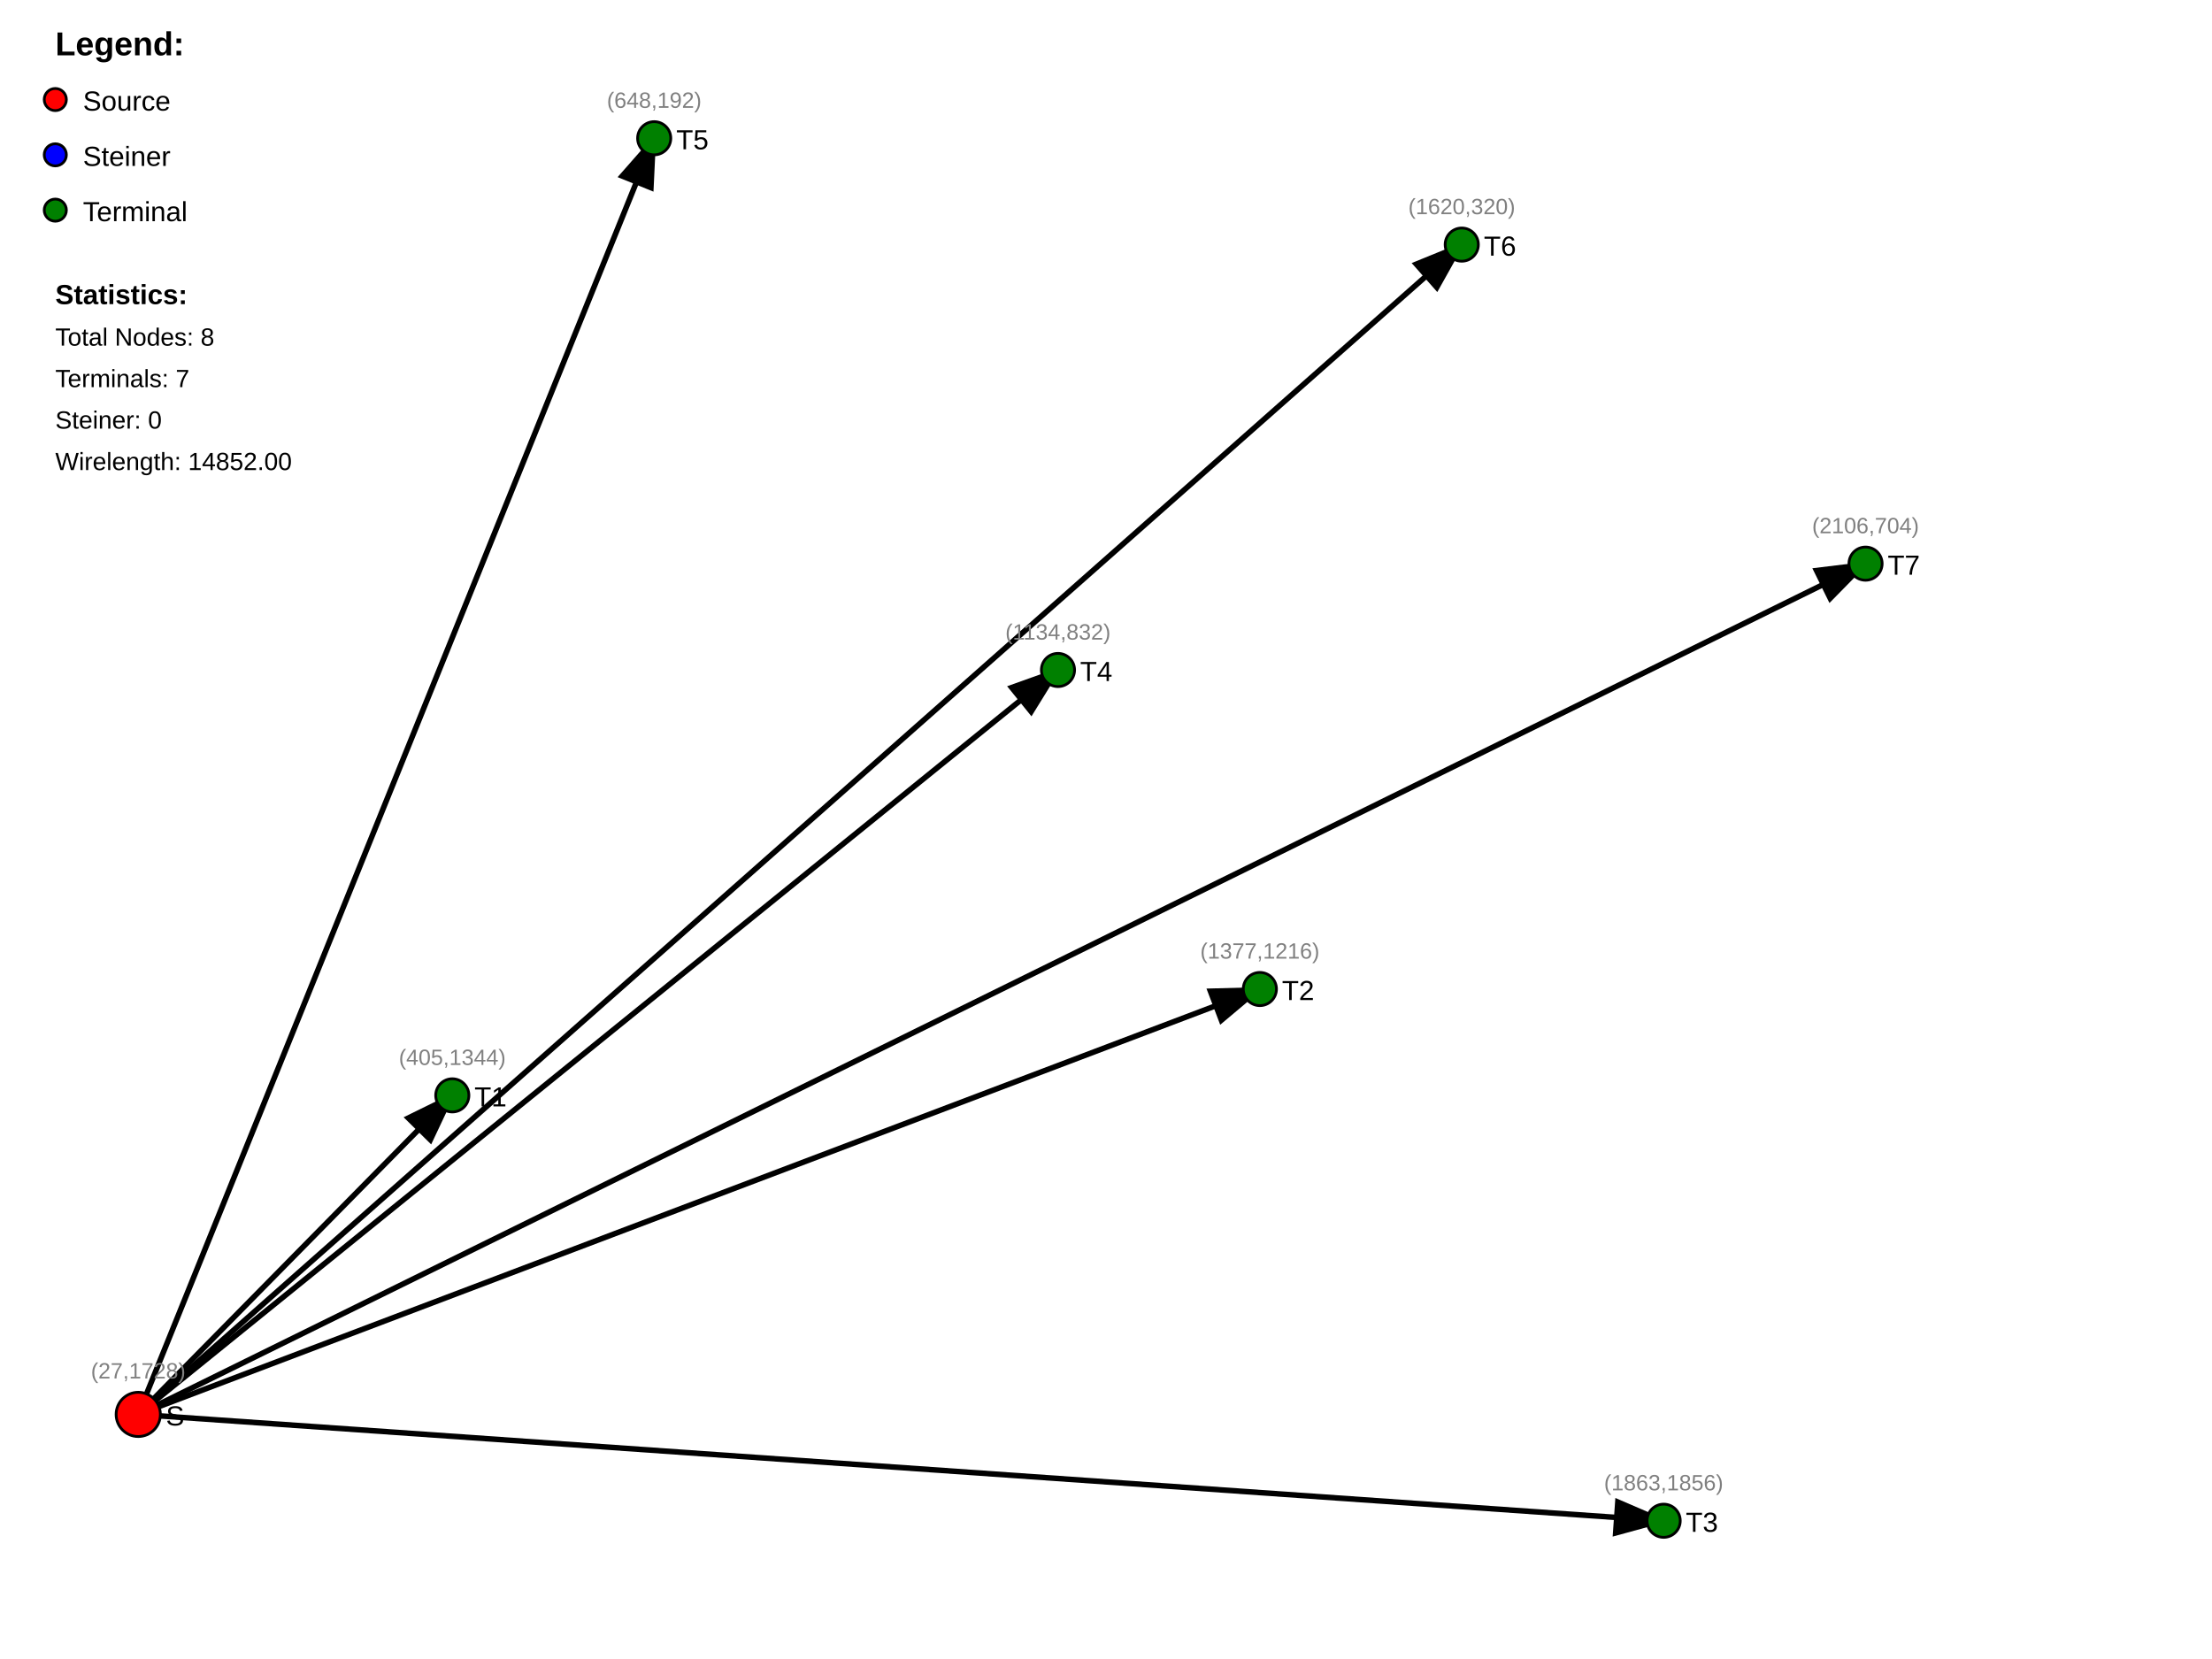
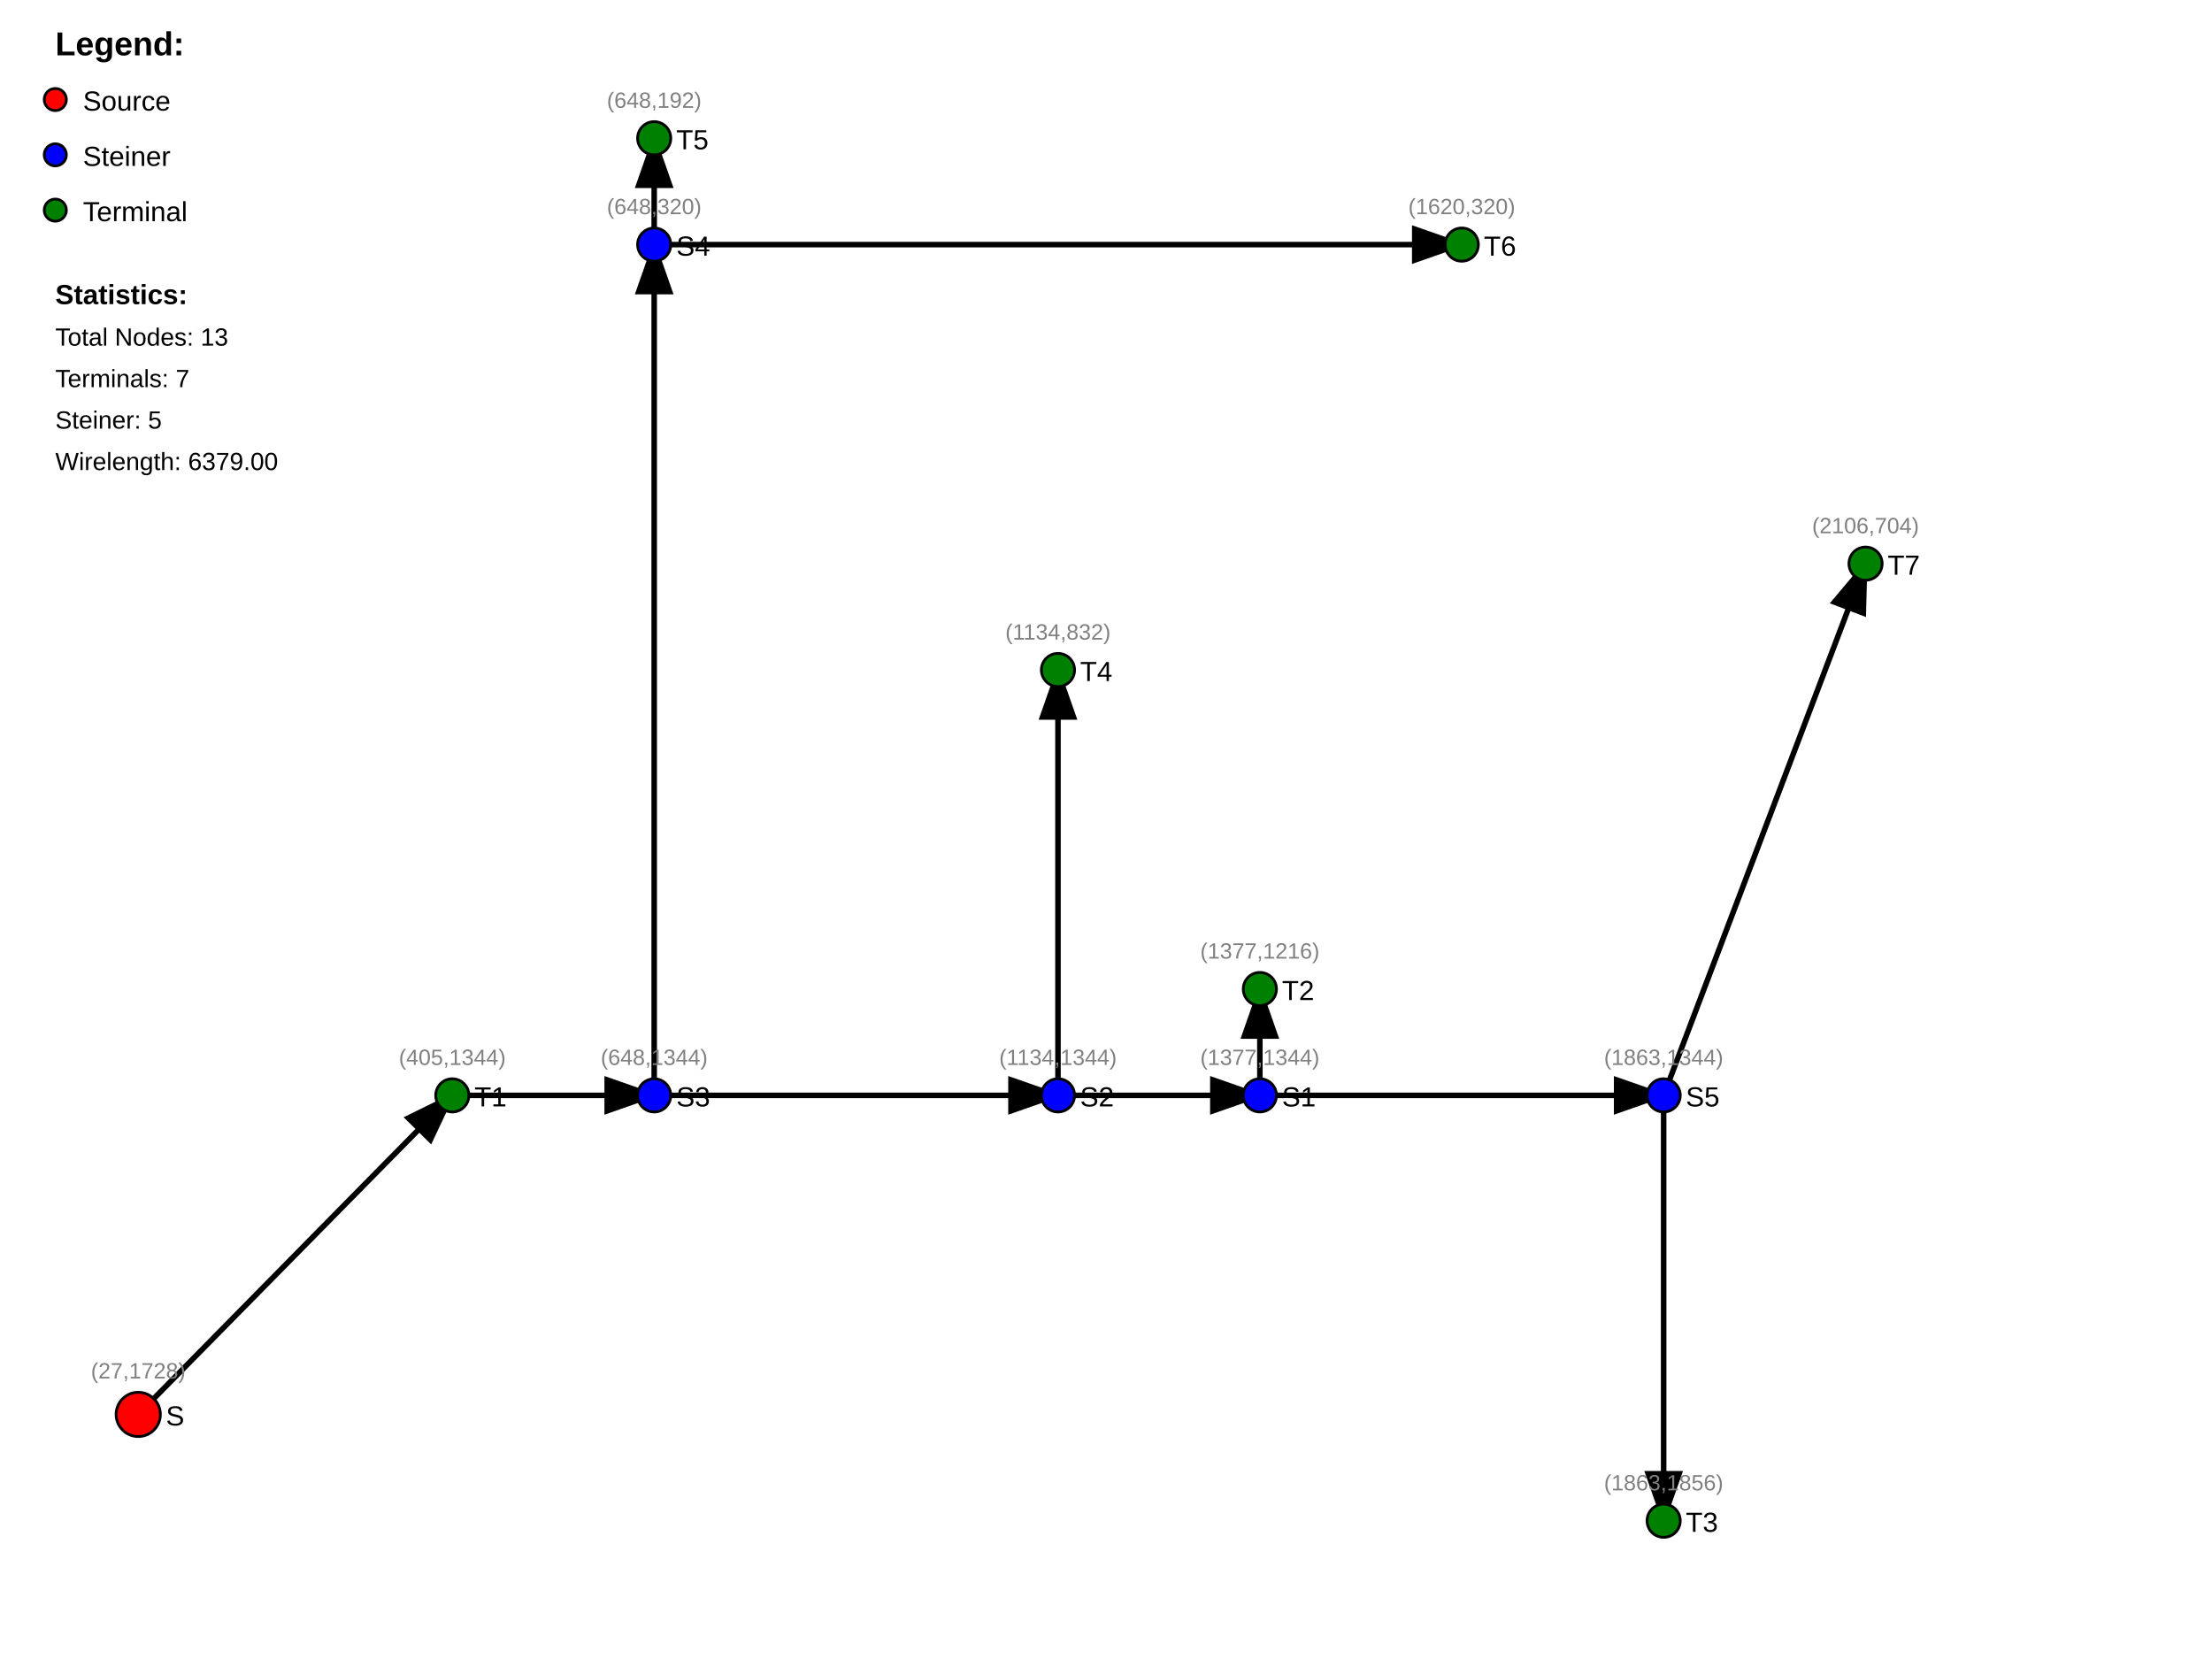
<svg xmlns="http://www.w3.org/2000/svg" width="800" height="600">
  <rect width="100%" height="100%" fill="white" />
  <defs>
    <marker id="arrowhead" markerWidth="10" markerHeight="7" refX="9" refY="3.5" orient="auto">
      <polygon points="0 0, 10 3.5, 0 7" fill="black" />
    </marker>
  </defs>
  <line x1="50.0" y1="511.538" x2="163.582" y2="396.154" stroke="black" stroke-width="2" marker-end="url(#arrowhead)" />
-   <line x1="50.0" y1="511.538" x2="455.649" y2="357.692" stroke="black" stroke-width="2" marker-end="url(#arrowhead)" />
-   <line x1="50.0" y1="511.538" x2="601.683" y2="550.0" stroke="black" stroke-width="2" marker-end="url(#arrowhead)" />
-   <line x1="50.0" y1="511.538" x2="382.632" y2="242.308" stroke="black" stroke-width="2" marker-end="url(#arrowhead)" />
-   <line x1="50.0" y1="511.538" x2="236.599" y2="50.0" stroke="black" stroke-width="2" marker-end="url(#arrowhead)" />
-   <line x1="50.0" y1="511.538" x2="528.666" y2="88.462" stroke="black" stroke-width="2" marker-end="url(#arrowhead)" />
-   <line x1="50.0" y1="511.538" x2="674.7" y2="203.846" stroke="black" stroke-width="2" marker-end="url(#arrowhead)" />
+   <line x1="163.582" y1="396.154" x2="236.599" y2="396.154" stroke="black" stroke-width="2" marker-end="url(#arrowhead)" />
+   <line x1="236.599" y1="396.154" x2="382.632" y2="396.154" stroke="black" stroke-width="2" marker-end="url(#arrowhead)" />
+   <line x1="236.599" y1="396.154" x2="236.599" y2="88.462" stroke="black" stroke-width="2" marker-end="url(#arrowhead)" />
+   <line x1="382.632" y1="396.154" x2="455.649" y2="396.154" stroke="black" stroke-width="2" marker-end="url(#arrowhead)" />
+   <line x1="382.632" y1="396.154" x2="382.632" y2="242.308" stroke="black" stroke-width="2" marker-end="url(#arrowhead)" />
+   <line x1="455.649" y1="396.154" x2="455.649" y2="357.692" stroke="black" stroke-width="2" marker-end="url(#arrowhead)" />
+   <line x1="455.649" y1="396.154" x2="601.683" y2="396.154" stroke="black" stroke-width="2" marker-end="url(#arrowhead)" />
+   <line x1="601.683" y1="396.154" x2="601.683" y2="550.0" stroke="black" stroke-width="2" marker-end="url(#arrowhead)" />
+   <line x1="601.683" y1="396.154" x2="674.7" y2="203.846" stroke="black" stroke-width="2" marker-end="url(#arrowhead)" />
+   <line x1="236.599" y1="88.462" x2="236.599" y2="50.0" stroke="black" stroke-width="2" marker-end="url(#arrowhead)" />
+   <line x1="236.599" y1="88.462" x2="528.666" y2="88.462" stroke="black" stroke-width="2" marker-end="url(#arrowhead)" />
  <circle cx="50.0" cy="511.538" r="8" fill="red" stroke="black" stroke-width="1" />
  <text x="60.0" y="515.538" font-family="Arial" font-size="10" fill="black">S</text>
  <text x="50.0" y="498.538" font-family="Arial" font-size="8" fill="gray" text-anchor="middle">(27,1728)</text>
  <circle cx="163.582" cy="396.154" r="6" fill="green" stroke="black" stroke-width="1" />
  <text x="171.582" y="400.154" font-family="Arial" font-size="10" fill="black">T1</text>
  <text x="163.582" y="385.154" font-family="Arial" font-size="8" fill="gray" text-anchor="middle">(405,1344)</text>
  <circle cx="455.649" cy="357.692" r="6" fill="green" stroke="black" stroke-width="1" />
  <text x="463.649" y="361.692" font-family="Arial" font-size="10" fill="black">T2</text>
  <text x="455.649" y="346.692" font-family="Arial" font-size="8" fill="gray" text-anchor="middle">(1377,1216)</text>
+   <circle cx="455.649" cy="396.154" r="6" fill="blue" stroke="black" stroke-width="1" />
+   <text x="463.649" y="400.154" font-family="Arial" font-size="10" fill="black">S1</text>
+   <text x="455.649" y="385.154" font-family="Arial" font-size="8" fill="gray" text-anchor="middle">(1377,1344)</text>
  <circle cx="601.683" cy="550.0" r="6" fill="green" stroke="black" stroke-width="1" />
  <text x="609.683" y="554.0" font-family="Arial" font-size="10" fill="black">T3</text>
  <text x="601.683" y="539.0" font-family="Arial" font-size="8" fill="gray" text-anchor="middle">(1863,1856)</text>
+   <circle cx="382.632" cy="396.154" r="6" fill="blue" stroke="black" stroke-width="1" />
+   <text x="390.632" y="400.154" font-family="Arial" font-size="10" fill="black">S2</text>
+   <text x="382.632" y="385.154" font-family="Arial" font-size="8" fill="gray" text-anchor="middle">(1134,1344)</text>
  <circle cx="382.632" cy="242.308" r="6" fill="green" stroke="black" stroke-width="1" />
  <text x="390.632" y="246.308" font-family="Arial" font-size="10" fill="black">T4</text>
  <text x="382.632" y="231.308" font-family="Arial" font-size="8" fill="gray" text-anchor="middle">(1134,832)</text>
+   <circle cx="236.599" cy="396.154" r="6" fill="blue" stroke="black" stroke-width="1" />
+   <text x="244.599" y="400.154" font-family="Arial" font-size="10" fill="black">S3</text>
+   <text x="236.599" y="385.154" font-family="Arial" font-size="8" fill="gray" text-anchor="middle">(648,1344)</text>
  <circle cx="236.599" cy="50.0" r="6" fill="green" stroke="black" stroke-width="1" />
  <text x="244.599" y="54.0" font-family="Arial" font-size="10" fill="black">T5</text>
  <text x="236.599" y="39.0" font-family="Arial" font-size="8" fill="gray" text-anchor="middle">(648,192)</text>
+   <circle cx="236.599" cy="88.462" r="6" fill="blue" stroke="black" stroke-width="1" />
+   <text x="244.599" y="92.462" font-family="Arial" font-size="10" fill="black">S4</text>
+   <text x="236.599" y="77.462" font-family="Arial" font-size="8" fill="gray" text-anchor="middle">(648,320)</text>
  <circle cx="528.666" cy="88.462" r="6" fill="green" stroke="black" stroke-width="1" />
  <text x="536.666" y="92.462" font-family="Arial" font-size="10" fill="black">T6</text>
  <text x="528.666" y="77.462" font-family="Arial" font-size="8" fill="gray" text-anchor="middle">(1620,320)</text>
+   <circle cx="601.683" cy="396.154" r="6" fill="blue" stroke="black" stroke-width="1" />
+   <text x="609.683" y="400.154" font-family="Arial" font-size="10" fill="black">S5</text>
+   <text x="601.683" y="385.154" font-family="Arial" font-size="8" fill="gray" text-anchor="middle">(1863,1344)</text>
  <circle cx="674.7" cy="203.846" r="6" fill="green" stroke="black" stroke-width="1" />
  <text x="682.7" y="207.846" font-family="Arial" font-size="10" fill="black">T7</text>
  <text x="674.7" y="192.846" font-family="Arial" font-size="8" fill="gray" text-anchor="middle">(2106,704)</text>
  <text x="20" y="20" font-family="Arial" font-size="12" font-weight="bold">Legend:</text>
  <circle cx="20" cy="36" r="4" fill="red" stroke="black" />
  <text x="30" y="40" font-family="Arial" font-size="10">Source</text>
  <circle cx="20" cy="56" r="4" fill="blue" stroke="black" />
  <text x="30" y="60" font-family="Arial" font-size="10">Steiner</text>
  <circle cx="20" cy="76" r="4" fill="green" stroke="black" />
  <text x="30" y="80" font-family="Arial" font-size="10">Terminal</text>
  <text x="20" y="110" font-family="Arial" font-size="10" font-weight="bold">Statistics:</text>
-   <text x="20" y="125" font-family="Arial" font-size="9">Total Nodes: 8</text>
+   <text x="20" y="125" font-family="Arial" font-size="9">Total Nodes: 13</text>
  <text x="20" y="140" font-family="Arial" font-size="9">Terminals: 7</text>
-   <text x="20" y="155" font-family="Arial" font-size="9">Steiner: 0</text>
-   <text x="20" y="170" font-family="Arial" font-size="9">Wirelength: 14852.00</text>
+   <text x="20" y="155" font-family="Arial" font-size="9">Steiner: 5</text>
+   <text x="20" y="170" font-family="Arial" font-size="9">Wirelength: 6379.00</text>
</svg>
